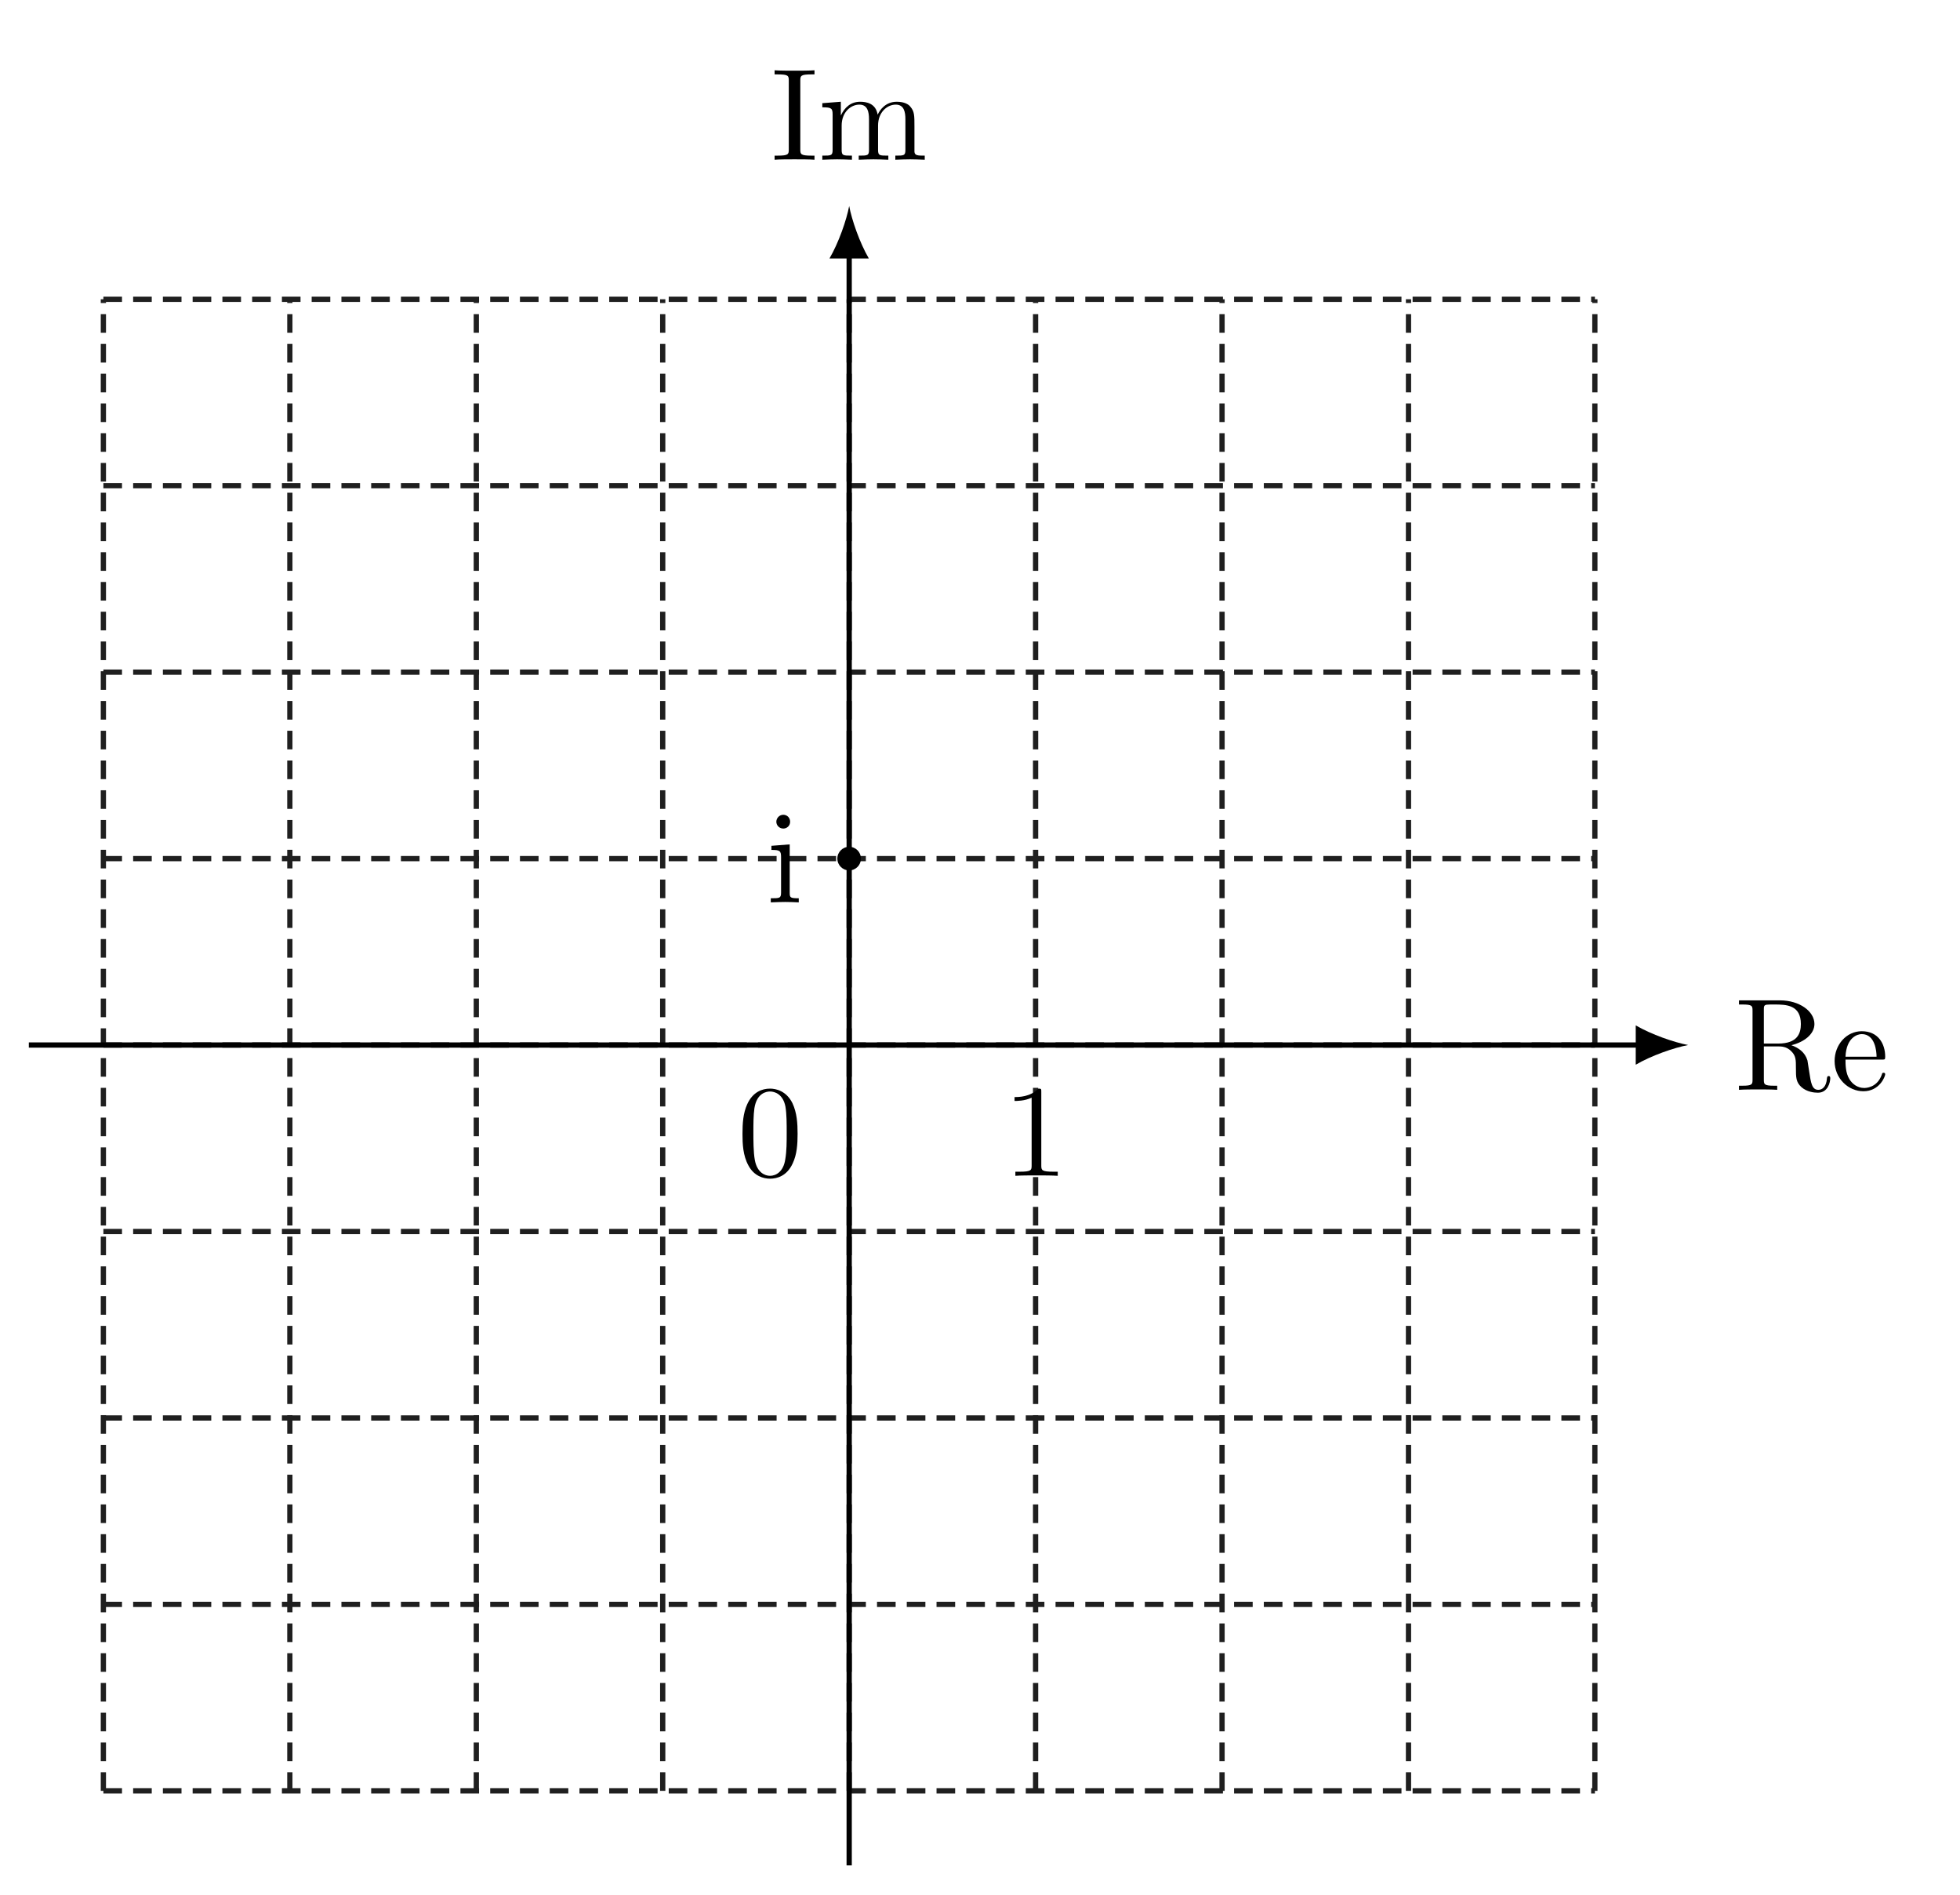
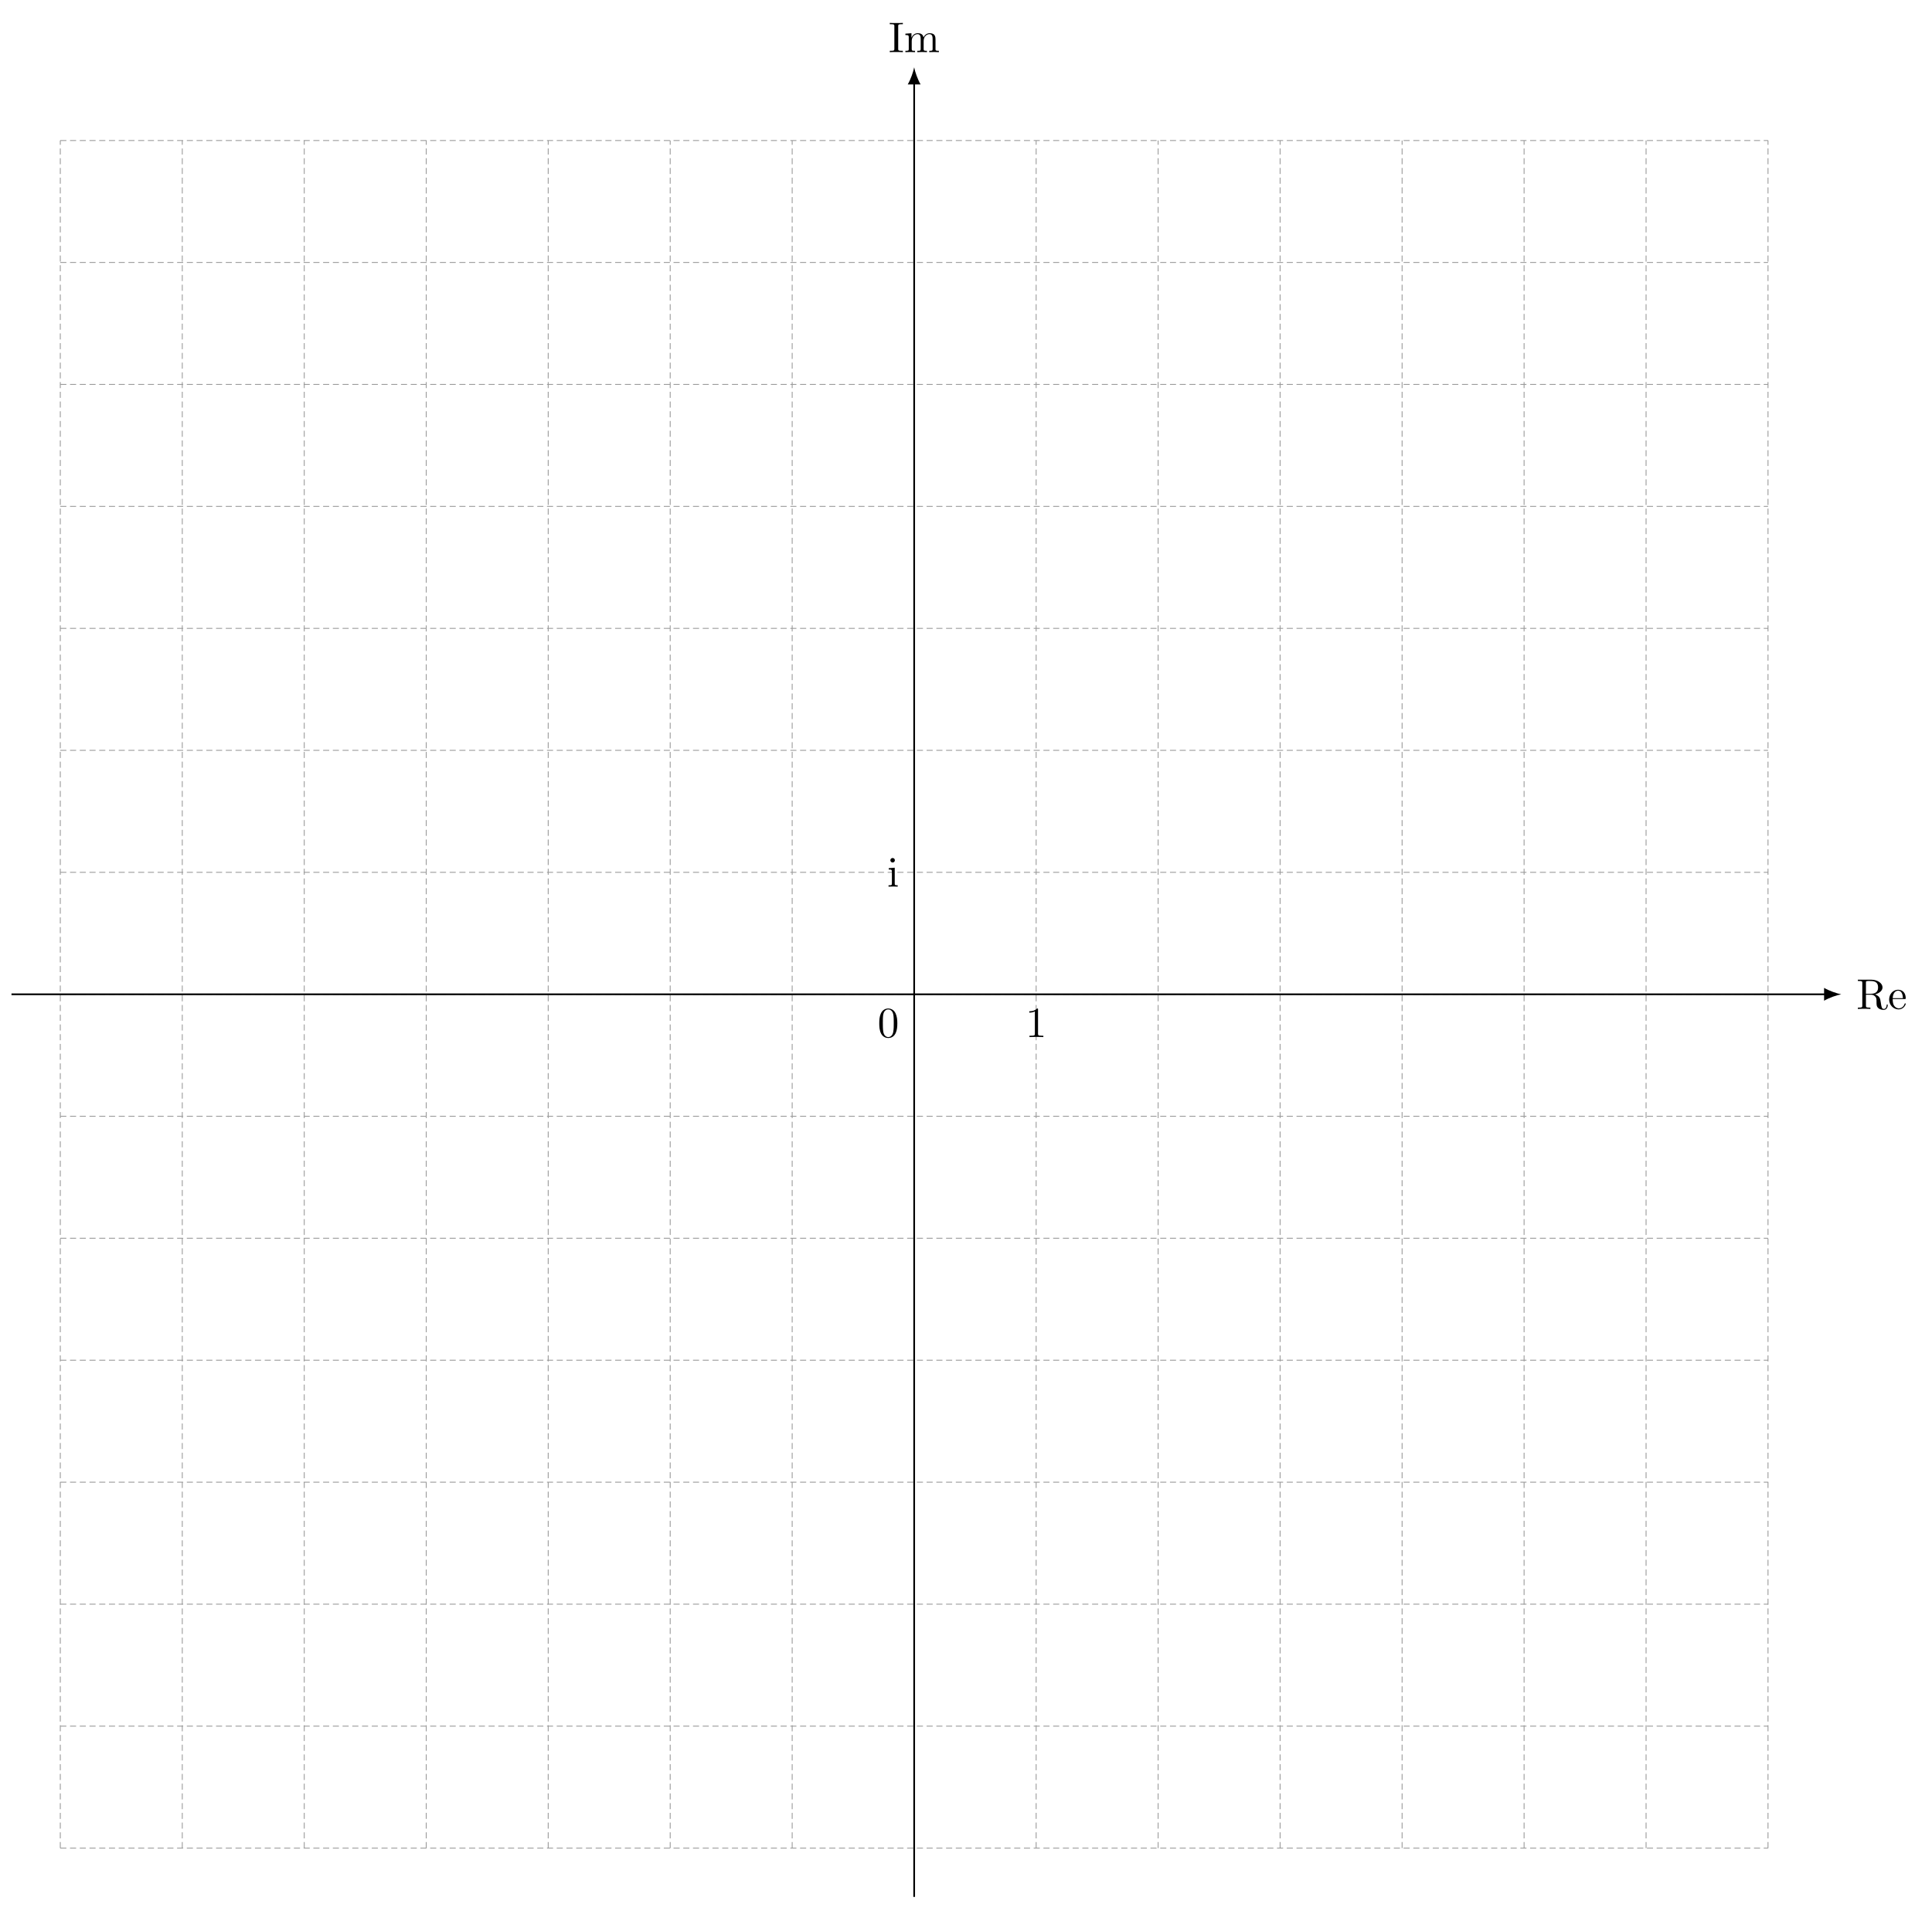
- <svg xmlns="http://www.w3.org/2000/svg" xmlns:xlink="http://www.w3.org/1999/xlink" data-source-hash="1d0587d6cd54" width="148.928pt" height="143.974pt" viewBox="0 0 148.928 143.974" version="1.2">
+ <svg xmlns="http://www.w3.org/2000/svg" xmlns:xlink="http://www.w3.org/1999/xlink" data-source-hash="12f386a2001c" width="447.983pt" height="443.029pt" viewBox="0 0 447.983 443.029" version="1.2">
  <defs>
    <g>
      <symbol overflow="visible" id="glyph0-0">
        <path style="stroke:none;" d="" />
      </symbol>
      <symbol overflow="visible" id="glyph0-1">
-         <path style="stroke:none;" d="M 2.234 -3.516 L 2.234 -6.094 C 2.234 -6.312 2.234 -6.438 2.453 -6.469 C 2.547 -6.484 2.844 -6.484 3.031 -6.484 C 3.938 -6.484 5.047 -6.453 5.047 -5 C 5.047 -4.312 4.812 -3.516 3.328 -3.516 Z M 4.328 -3.391 C 5.297 -3.625 6.078 -4.234 6.078 -5 C 6.078 -5.969 4.938 -6.797 3.469 -6.797 L 0.344 -6.797 L 0.344 -6.484 L 0.594 -6.484 C 1.359 -6.484 1.375 -6.375 1.375 -6.016 L 1.375 -0.781 C 1.375 -0.422 1.359 -0.312 0.594 -0.312 L 0.344 -0.312 L 0.344 0 C 0.703 -0.031 1.406 -0.031 1.797 -0.031 C 2.188 -0.031 2.891 -0.031 3.25 0 L 3.25 -0.312 L 3.016 -0.312 C 2.25 -0.312 2.234 -0.422 2.234 -0.781 L 2.234 -3.297 L 3.375 -3.297 C 3.531 -3.297 3.953 -3.297 4.297 -2.953 C 4.672 -2.594 4.672 -2.297 4.672 -1.625 C 4.672 -0.969 4.672 -0.578 5.094 -0.203 C 5.5 0.156 6.047 0.219 6.344 0.219 C 7.109 0.219 7.281 -0.594 7.281 -0.875 C 7.281 -0.938 7.281 -1.047 7.156 -1.047 C 7.047 -1.047 7.047 -0.953 7.031 -0.891 C 6.984 -0.172 6.625 0 6.375 0 C 5.891 0 5.812 -0.5 5.672 -1.438 L 5.547 -2.234 C 5.359 -2.859 4.875 -3.188 4.328 -3.391 Z M 4.328 -3.391 " />
+         <path style="stroke:none;" d="M 2.219 -3.516 L 2.219 -6.078 C 2.219 -6.312 2.219 -6.422 2.438 -6.453 C 2.547 -6.484 2.828 -6.484 3.031 -6.484 C 3.922 -6.484 5.031 -6.438 5.031 -5 C 5.031 -4.312 4.797 -3.516 3.328 -3.516 Z M 4.328 -3.375 C 5.281 -3.625 6.062 -4.219 6.062 -5 C 6.062 -5.953 4.922 -6.781 3.469 -6.781 L 0.344 -6.781 L 0.344 -6.484 L 0.594 -6.484 C 1.344 -6.484 1.375 -6.375 1.375 -6.016 L 1.375 -0.781 C 1.375 -0.422 1.344 -0.312 0.594 -0.312 L 0.344 -0.312 L 0.344 0 C 0.703 -0.031 1.406 -0.031 1.797 -0.031 C 2.188 -0.031 2.891 -0.031 3.25 0 L 3.25 -0.312 L 3.016 -0.312 C 2.25 -0.312 2.219 -0.422 2.219 -0.781 L 2.219 -3.297 L 3.375 -3.297 C 3.531 -3.297 3.938 -3.297 4.297 -2.953 C 4.672 -2.594 4.672 -2.281 4.672 -1.625 C 4.672 -0.969 4.672 -0.578 5.078 -0.203 C 5.484 0.156 6.031 0.219 6.328 0.219 C 7.109 0.219 7.281 -0.594 7.281 -0.875 C 7.281 -0.938 7.281 -1.047 7.141 -1.047 C 7.031 -1.047 7.031 -0.953 7.031 -0.891 C 6.969 -0.172 6.625 0 6.375 0 C 5.891 0 5.797 -0.5 5.672 -1.438 L 5.531 -2.219 C 5.359 -2.859 4.875 -3.188 4.328 -3.375 Z M 4.328 -3.375 " />
      </symbol>
      <symbol overflow="visible" id="glyph0-2">
-         <path style="stroke:none;" d="M 1.109 -2.516 C 1.172 -3.984 2.016 -4.234 2.344 -4.234 C 3.375 -4.234 3.469 -2.891 3.469 -2.516 Z M 1.109 -2.297 L 3.875 -2.297 C 4.094 -2.297 4.125 -2.297 4.125 -2.516 C 4.125 -3.5 3.594 -4.453 2.344 -4.453 C 1.188 -4.453 0.281 -3.438 0.281 -2.188 C 0.281 -0.859 1.328 0.109 2.469 0.109 C 3.688 0.109 4.125 -1 4.125 -1.188 C 4.125 -1.281 4.047 -1.297 4 -1.297 C 3.906 -1.297 3.891 -1.25 3.875 -1.172 C 3.516 -0.141 2.625 -0.141 2.531 -0.141 C 2.031 -0.141 1.625 -0.438 1.406 -0.812 C 1.109 -1.281 1.109 -1.938 1.109 -2.297 Z M 1.109 -2.297 " />
+         <path style="stroke:none;" d="M 1.109 -2.5 C 1.172 -3.984 2 -4.234 2.344 -4.234 C 3.375 -4.234 3.469 -2.891 3.469 -2.5 Z M 1.109 -2.297 L 3.875 -2.297 C 4.094 -2.297 4.125 -2.297 4.125 -2.5 C 4.125 -3.484 3.594 -4.453 2.344 -4.453 C 1.188 -4.453 0.281 -3.422 0.281 -2.188 C 0.281 -0.859 1.328 0.109 2.469 0.109 C 3.672 0.109 4.125 -1 4.125 -1.188 C 4.125 -1.281 4.047 -1.297 4 -1.297 C 3.906 -1.297 3.891 -1.25 3.859 -1.156 C 3.516 -0.141 2.625 -0.141 2.531 -0.141 C 2.031 -0.141 1.625 -0.438 1.406 -0.812 C 1.109 -1.281 1.109 -1.938 1.109 -2.297 Z M 1.109 -2.297 " />
      </symbol>
      <symbol overflow="visible" id="glyph0-3">
-         <path style="stroke:none;" d="M 2.234 -6.016 C 2.234 -6.375 2.266 -6.484 3.062 -6.484 L 3.312 -6.484 L 3.312 -6.797 C 2.969 -6.766 2.188 -6.766 1.797 -6.766 C 1.406 -6.766 0.625 -6.766 0.281 -6.797 L 0.281 -6.484 L 0.531 -6.484 C 1.328 -6.484 1.359 -6.375 1.359 -6.016 L 1.359 -0.781 C 1.359 -0.422 1.328 -0.312 0.531 -0.312 L 0.281 -0.312 L 0.281 0 C 0.625 -0.031 1.406 -0.031 1.797 -0.031 C 2.188 -0.031 2.969 -0.031 3.312 0 L 3.312 -0.312 L 3.062 -0.312 C 2.266 -0.312 2.234 -0.422 2.234 -0.781 Z M 2.234 -6.016 " />
+         <path style="stroke:none;" d="M 2.234 -6.016 C 2.234 -6.375 2.266 -6.484 3.047 -6.484 L 3.312 -6.484 L 3.312 -6.781 C 2.969 -6.75 2.172 -6.75 1.797 -6.75 C 1.406 -6.75 0.625 -6.75 0.281 -6.781 L 0.281 -6.484 L 0.531 -6.484 C 1.328 -6.484 1.344 -6.375 1.344 -6.016 L 1.344 -0.781 C 1.344 -0.422 1.328 -0.312 0.531 -0.312 L 0.281 -0.312 L 0.281 0 C 0.625 -0.031 1.406 -0.031 1.781 -0.031 C 2.172 -0.031 2.969 -0.031 3.312 0 L 3.312 -0.312 L 3.047 -0.312 C 2.266 -0.312 2.234 -0.422 2.234 -0.781 Z M 2.234 -6.016 " />
      </symbol>
      <symbol overflow="visible" id="glyph0-4">
-         <path style="stroke:none;" d="M 1.094 -3.422 L 1.094 -0.75 C 1.094 -0.312 0.984 -0.312 0.312 -0.312 L 0.312 0 C 0.672 -0.016 1.172 -0.031 1.438 -0.031 C 1.703 -0.031 2.219 -0.016 2.562 0 L 2.562 -0.312 C 1.891 -0.312 1.781 -0.312 1.781 -0.75 L 1.781 -2.594 C 1.781 -3.625 2.484 -4.188 3.125 -4.188 C 3.75 -4.188 3.859 -3.641 3.859 -3.078 L 3.859 -0.75 C 3.859 -0.312 3.75 -0.312 3.078 -0.312 L 3.078 0 C 3.438 -0.016 3.938 -0.031 4.203 -0.031 C 4.469 -0.031 4.984 -0.016 5.328 0 L 5.328 -0.312 C 4.656 -0.312 4.547 -0.312 4.547 -0.75 L 4.547 -2.594 C 4.547 -3.625 5.25 -4.188 5.891 -4.188 C 6.516 -4.188 6.625 -3.641 6.625 -3.078 L 6.625 -0.75 C 6.625 -0.312 6.516 -0.312 5.859 -0.312 L 5.859 0 C 6.203 -0.016 6.703 -0.031 6.984 -0.031 C 7.234 -0.031 7.75 -0.016 8.094 0 L 8.094 -0.312 C 7.578 -0.312 7.328 -0.312 7.312 -0.609 L 7.312 -2.516 C 7.312 -3.359 7.312 -3.672 7 -4.031 C 6.875 -4.203 6.547 -4.406 5.969 -4.406 C 5.125 -4.406 4.688 -3.797 4.516 -3.422 C 4.375 -4.297 3.641 -4.406 3.188 -4.406 C 2.469 -4.406 2 -3.969 1.719 -3.359 L 1.719 -4.406 L 0.312 -4.297 L 0.312 -3.984 C 1.016 -3.984 1.094 -3.906 1.094 -3.422 Z M 1.094 -3.422 " />
+         <path style="stroke:none;" d="M 1.094 -3.422 L 1.094 -0.75 C 1.094 -0.312 0.984 -0.312 0.312 -0.312 L 0.312 0 C 0.672 -0.016 1.172 -0.031 1.438 -0.031 C 1.703 -0.031 2.219 -0.016 2.547 0 L 2.547 -0.312 C 1.891 -0.312 1.781 -0.312 1.781 -0.75 L 1.781 -2.578 C 1.781 -3.625 2.484 -4.172 3.125 -4.172 C 3.75 -4.172 3.859 -3.641 3.859 -3.078 L 3.859 -0.75 C 3.859 -0.312 3.75 -0.312 3.078 -0.312 L 3.078 0 C 3.422 -0.016 3.938 -0.031 4.203 -0.031 C 4.469 -0.031 4.984 -0.016 5.312 0 L 5.312 -0.312 C 4.656 -0.312 4.547 -0.312 4.547 -0.75 L 4.547 -2.578 C 4.547 -3.625 5.25 -4.172 5.891 -4.172 C 6.516 -4.172 6.625 -3.641 6.625 -3.078 L 6.625 -0.75 C 6.625 -0.312 6.516 -0.312 5.844 -0.312 L 5.844 0 C 6.188 -0.016 6.703 -0.031 6.969 -0.031 C 7.219 -0.031 7.734 -0.016 8.078 0 L 8.078 -0.312 C 7.562 -0.312 7.312 -0.312 7.297 -0.609 L 7.297 -2.5 C 7.297 -3.359 7.297 -3.672 7 -4.031 C 6.859 -4.188 6.531 -4.391 5.953 -4.391 C 5.125 -4.391 4.688 -3.797 4.516 -3.422 C 4.375 -4.281 3.641 -4.391 3.188 -4.391 C 2.469 -4.391 2 -3.969 1.719 -3.344 L 1.719 -4.391 L 0.312 -4.281 L 0.312 -3.969 C 1.016 -3.969 1.094 -3.906 1.094 -3.422 Z M 1.094 -3.422 " />
      </symbol>
      <symbol overflow="visible" id="glyph0-5">
-         <path style="stroke:none;" d="M 4.578 -3.188 C 4.578 -3.984 4.531 -4.781 4.188 -5.516 C 3.719 -6.469 2.906 -6.625 2.484 -6.625 C 1.891 -6.625 1.172 -6.375 0.75 -5.438 C 0.438 -4.75 0.391 -3.984 0.391 -3.188 C 0.391 -2.438 0.422 -1.547 0.844 -0.781 C 1.266 0.016 1.984 0.219 2.484 0.219 C 3.016 0.219 3.766 0.016 4.203 -0.938 C 4.531 -1.625 4.578 -2.406 4.578 -3.188 Z M 2.484 0 C 2.094 0 1.5 -0.25 1.328 -1.203 C 1.219 -1.797 1.219 -2.719 1.219 -3.297 C 1.219 -3.938 1.219 -4.594 1.297 -5.141 C 1.484 -6.312 2.234 -6.406 2.484 -6.406 C 2.812 -6.406 3.469 -6.234 3.656 -5.25 C 3.75 -4.688 3.75 -3.938 3.75 -3.297 C 3.75 -2.562 3.75 -1.875 3.641 -1.25 C 3.5 -0.297 2.922 0 2.484 0 Z M 2.484 0 " />
+         <path style="stroke:none;" d="M 4.578 -3.188 C 4.578 -3.969 4.516 -4.766 4.172 -5.5 C 3.719 -6.453 2.906 -6.625 2.484 -6.625 C 1.891 -6.625 1.156 -6.359 0.75 -5.438 C 0.438 -4.75 0.391 -3.969 0.391 -3.188 C 0.391 -2.438 0.422 -1.547 0.828 -0.781 C 1.266 0.016 1.984 0.219 2.469 0.219 C 3.016 0.219 3.766 0.016 4.203 -0.938 C 4.516 -1.625 4.578 -2.391 4.578 -3.188 Z M 2.469 0 C 2.094 0 1.5 -0.25 1.328 -1.203 C 1.219 -1.797 1.219 -2.719 1.219 -3.297 C 1.219 -3.938 1.219 -4.594 1.297 -5.125 C 1.484 -6.312 2.219 -6.406 2.469 -6.406 C 2.797 -6.406 3.453 -6.219 3.641 -5.234 C 3.75 -4.688 3.75 -3.922 3.75 -3.297 C 3.75 -2.547 3.75 -1.875 3.641 -1.25 C 3.484 -0.297 2.922 0 2.469 0 Z M 2.469 0 " />
      </symbol>
      <symbol overflow="visible" id="glyph0-6">
-         <path style="stroke:none;" d="M 2.922 -6.375 C 2.922 -6.609 2.922 -6.625 2.703 -6.625 C 2.078 -5.984 1.203 -5.984 0.891 -5.984 L 0.891 -5.688 C 1.078 -5.688 1.672 -5.688 2.188 -5.938 L 2.188 -0.781 C 2.188 -0.422 2.156 -0.312 1.266 -0.312 L 0.953 -0.312 L 0.953 0 C 1.297 -0.031 2.156 -0.031 2.562 -0.031 C 2.953 -0.031 3.828 -0.031 4.172 0 L 4.172 -0.312 L 3.859 -0.312 C 2.953 -0.312 2.922 -0.422 2.922 -0.781 Z M 2.922 -6.375 " />
+         <path style="stroke:none;" d="M 2.922 -6.359 C 2.922 -6.594 2.922 -6.625 2.688 -6.625 C 2.078 -5.984 1.203 -5.984 0.891 -5.984 L 0.891 -5.672 C 1.078 -5.672 1.672 -5.672 2.188 -5.938 L 2.188 -0.781 C 2.188 -0.422 2.156 -0.312 1.266 -0.312 L 0.938 -0.312 L 0.938 0 C 1.297 -0.031 2.156 -0.031 2.547 -0.031 C 2.953 -0.031 3.812 -0.031 4.156 0 L 4.156 -0.312 L 3.844 -0.312 C 2.953 -0.312 2.922 -0.422 2.922 -0.781 Z M 2.922 -6.359 " />
      </symbol>
      <symbol overflow="visible" id="glyph0-7">
-         <path style="stroke:none;" d="M 1.766 -4.406 L 0.375 -4.297 L 0.375 -3.984 C 1.016 -3.984 1.109 -3.922 1.109 -3.438 L 1.109 -0.75 C 1.109 -0.312 1 -0.312 0.328 -0.312 L 0.328 0 C 0.641 -0.016 1.188 -0.031 1.422 -0.031 C 1.766 -0.031 2.125 -0.016 2.453 0 L 2.453 -0.312 C 1.797 -0.312 1.766 -0.359 1.766 -0.75 Z M 1.797 -6.125 C 1.797 -6.453 1.547 -6.656 1.281 -6.656 C 0.969 -6.656 0.75 -6.391 0.75 -6.125 C 0.75 -5.859 0.969 -5.609 1.281 -5.609 C 1.547 -5.609 1.797 -5.812 1.797 -6.125 Z M 1.797 -6.125 " />
+         <path style="stroke:none;" d="M 1.766 -4.391 L 0.375 -4.281 L 0.375 -3.969 C 1.016 -3.969 1.109 -3.922 1.109 -3.422 L 1.109 -0.75 C 1.109 -0.312 1 -0.312 0.328 -0.312 L 0.328 0 C 0.641 -0.016 1.188 -0.031 1.422 -0.031 C 1.766 -0.031 2.109 -0.016 2.453 0 L 2.453 -0.312 C 1.797 -0.312 1.766 -0.359 1.766 -0.75 Z M 1.797 -6.125 C 1.797 -6.438 1.547 -6.641 1.266 -6.641 C 0.969 -6.641 0.75 -6.375 0.75 -6.125 C 0.75 -5.859 0.969 -5.594 1.266 -5.594 C 1.547 -5.594 1.797 -5.797 1.797 -6.125 Z M 1.797 -6.125 " />
      </symbol>
    </g>
  </defs>
  <g id="surface1">
-     <path style="fill:none;stroke-width:0.399;stroke-linecap:butt;stroke-linejoin:miter;stroke:rgb(12%,12%,12%);stroke-opacity:1;stroke-dasharray:1.415,0.847;stroke-miterlimit:10;" d="M -56.695 -56.694 L 56.692 -56.694 M -56.695 -42.519 L 56.692 -42.519 M -56.695 -28.349 L 56.692 -28.349 M -56.695 -14.174 L 56.692 -14.174 M -56.695 0.001 L 56.692 0.001 M -56.695 14.172 L 56.692 14.172 M -56.695 28.347 L 56.692 28.347 M -56.695 42.522 L 56.692 42.522 M -56.695 56.689 L 56.692 56.689 M -56.695 -56.694 L -56.695 56.693 M -42.52 -56.694 L -42.52 56.693 M -28.345 -56.694 L -28.345 56.693 M -14.174 -56.694 L -14.174 56.693 M 0.001 -56.694 L 0.001 56.693 M 14.172 -56.694 L 14.172 56.693 M 28.346 -56.694 L 28.346 56.693 M 42.521 -56.694 L 42.521 56.693 M 56.688 -56.694 L 56.688 56.693 " transform="matrix(0.999517,0,0,-0.999517,64.52281,79.40341)" />
-     <path style="fill:none;stroke-width:0.399;stroke-linecap:butt;stroke-linejoin:miter;stroke:rgb(0%,0%,0%);stroke-opacity:1;stroke-miterlimit:10;" d="M -62.362 0.001 L 60.194 0.001 " transform="matrix(0.999517,0,0,-0.999517,64.52281,79.40341)" />
-     <path style=" stroke:none;fill-rule:nonzero;fill:rgb(0%,0%,0%);fill-opacity:1;" d="M 128.273 79.402 C 127.211 79.203 125.484 78.605 124.289 77.91 L 124.289 80.898 C 125.484 80.199 127.211 79.602 128.273 79.402 " />
+     <path style="fill:none;stroke-width:0.199;stroke-linecap:butt;stroke-linejoin:miter;stroke:rgb(59.999%,59.999%,59.999%);stroke-opacity:1;stroke-dasharray:1.415,0.847;stroke-miterlimit:10;" d="M -198.426 -198.428 L 198.426 -198.428 M -198.426 -170.081 L 198.426 -170.081 M -198.426 -141.733 L 198.426 -141.733 M -198.426 -113.386 L 198.426 -113.386 M -198.426 -85.039 L 198.426 -85.039 M -198.426 -56.692 L 198.426 -56.692 M -198.426 -28.345 L 198.426 -28.345 M -198.426 -0.002 L 198.426 -0.002 M -198.426 28.345 L 198.426 28.345 M -198.426 56.693 L 198.426 56.693 M -198.426 85.04 L 198.426 85.04 M -198.426 113.387 L 198.426 113.387 M -198.426 141.734 L 198.426 141.734 M -198.426 170.081 L 198.426 170.081 M -198.426 198.417 L 198.426 198.417 M -198.426 -198.428 L -198.426 198.428 M -170.079 -198.428 L -170.079 198.428 M -141.736 -198.428 L -141.736 198.428 M -113.389 -198.428 L -113.389 198.428 M -85.042 -198.428 L -85.042 198.428 M -56.694 -198.428 L -56.694 198.428 M -28.347 -198.428 L -28.347 198.428 M -0 -198.428 L -0 198.428 M 28.347 -198.428 L 28.347 198.428 M 56.694 -198.428 L 56.694 198.428 M 85.041 -198.428 L 85.041 198.428 M 113.388 -198.428 L 113.388 198.428 M 141.736 -198.428 L 141.736 198.428 M 170.083 -198.428 L 170.083 198.428 M 198.418 -198.428 L 198.418 198.428 " transform="matrix(0.997813,0,0,-0.997813,211.9728,230.5687)" />
+     <path style="fill:none;stroke-width:0.399;stroke-linecap:butt;stroke-linejoin:miter;stroke:rgb(0%,0%,0%);stroke-opacity:1;stroke-miterlimit:10;" d="M -209.768 -0.002 L 211.85 -0.002 " transform="matrix(0.997813,0,0,-0.997813,211.9728,230.5687)" />
+     <path style=" stroke:none;fill-rule:nonzero;fill:rgb(0%,0%,0%);fill-opacity:1;" d="M 426.938 230.57 C 425.879 230.371 424.152 229.773 422.961 229.078 L 422.961 232.059 C 424.152 231.363 425.879 230.766 426.938 230.57 " />
    <g style="fill:rgb(0%,0%,0%);fill-opacity:1;">
-       <use xlink:href="#glyph0-1" x="131.789" y="82.806" />
-       <use xlink:href="#glyph0-2" x="139.119" y="82.806" />
+       <use xlink:href="#glyph0-1" x="430.447" y="233.965" />
+       <use xlink:href="#glyph0-2" x="437.764" y="233.965" />
    </g>
-     <path style="fill:none;stroke-width:0.399;stroke-linecap:butt;stroke-linejoin:miter;stroke:rgb(0%,0%,0%);stroke-opacity:1;stroke-miterlimit:10;" d="M 0.001 -62.361 L 0.001 60.194 " transform="matrix(0.999517,0,0,-0.999517,64.52281,79.40341)" />
-     <path style=" stroke:none;fill-rule:nonzero;fill:rgb(0%,0%,0%);fill-opacity:1;" d="M 64.523 15.652 C 64.324 16.715 63.727 18.441 63.027 19.637 L 66.016 19.637 C 65.32 18.441 64.723 16.715 64.523 15.652 " />
+     <path style="fill:none;stroke-width:0.399;stroke-linecap:butt;stroke-linejoin:miter;stroke:rgb(0%,0%,0%);stroke-opacity:1;stroke-miterlimit:10;" d="M -0 -209.765 L -0 211.848 " transform="matrix(0.997813,0,0,-0.997813,211.9728,230.5687)" />
+     <path style=" stroke:none;fill-rule:nonzero;fill:rgb(0%,0%,0%);fill-opacity:1;" d="M 211.973 15.605 C 211.773 16.664 211.176 18.387 210.48 19.582 L 213.465 19.582 C 212.77 18.387 212.172 16.664 211.973 15.605 " />
    <g style="fill:rgb(0%,0%,0%);fill-opacity:1;">
-       <use xlink:href="#glyph0-3" x="58.576" y="12.137" />
-       <use xlink:href="#glyph0-4" x="62.171" y="12.137" />
+       <use xlink:href="#glyph0-3" x="206.036" y="12.094" />
+       <use xlink:href="#glyph0-4" x="209.625" y="12.094" />
    </g>
    <g style="fill:rgb(0%,0%,0%);fill-opacity:1;">
-       <use xlink:href="#glyph0-5" x="56.026" y="89.339" />
+       <use xlink:href="#glyph0-5" x="203.49" y="240.487" />
    </g>
    <g style="fill:rgb(0%,0%,0%);fill-opacity:1;">
-       <use xlink:href="#glyph0-6" x="76.199" y="89.339" />
+       <use xlink:href="#glyph0-6" x="237.772" y="240.487" />
    </g>
-     <path style=" stroke:none;fill-rule:nonzero;fill:rgb(0%,0%,0%);fill-opacity:1;" d="M 65.418 65.238 C 65.418 64.742 65.02 64.34 64.523 64.34 C 64.027 64.34 63.625 64.742 63.625 65.238 C 63.625 65.73 64.027 66.133 64.523 66.133 C 65.02 66.133 65.418 65.73 65.418 65.238 Z M 65.418 65.238 " />
    <g style="fill:rgb(0%,0%,0%);fill-opacity:1;">
-       <use xlink:href="#glyph0-7" x="58.239" y="68.563" />
+       <use xlink:href="#glyph0-7" x="205.7" y="205.603" />
    </g>
  </g>
</svg>
